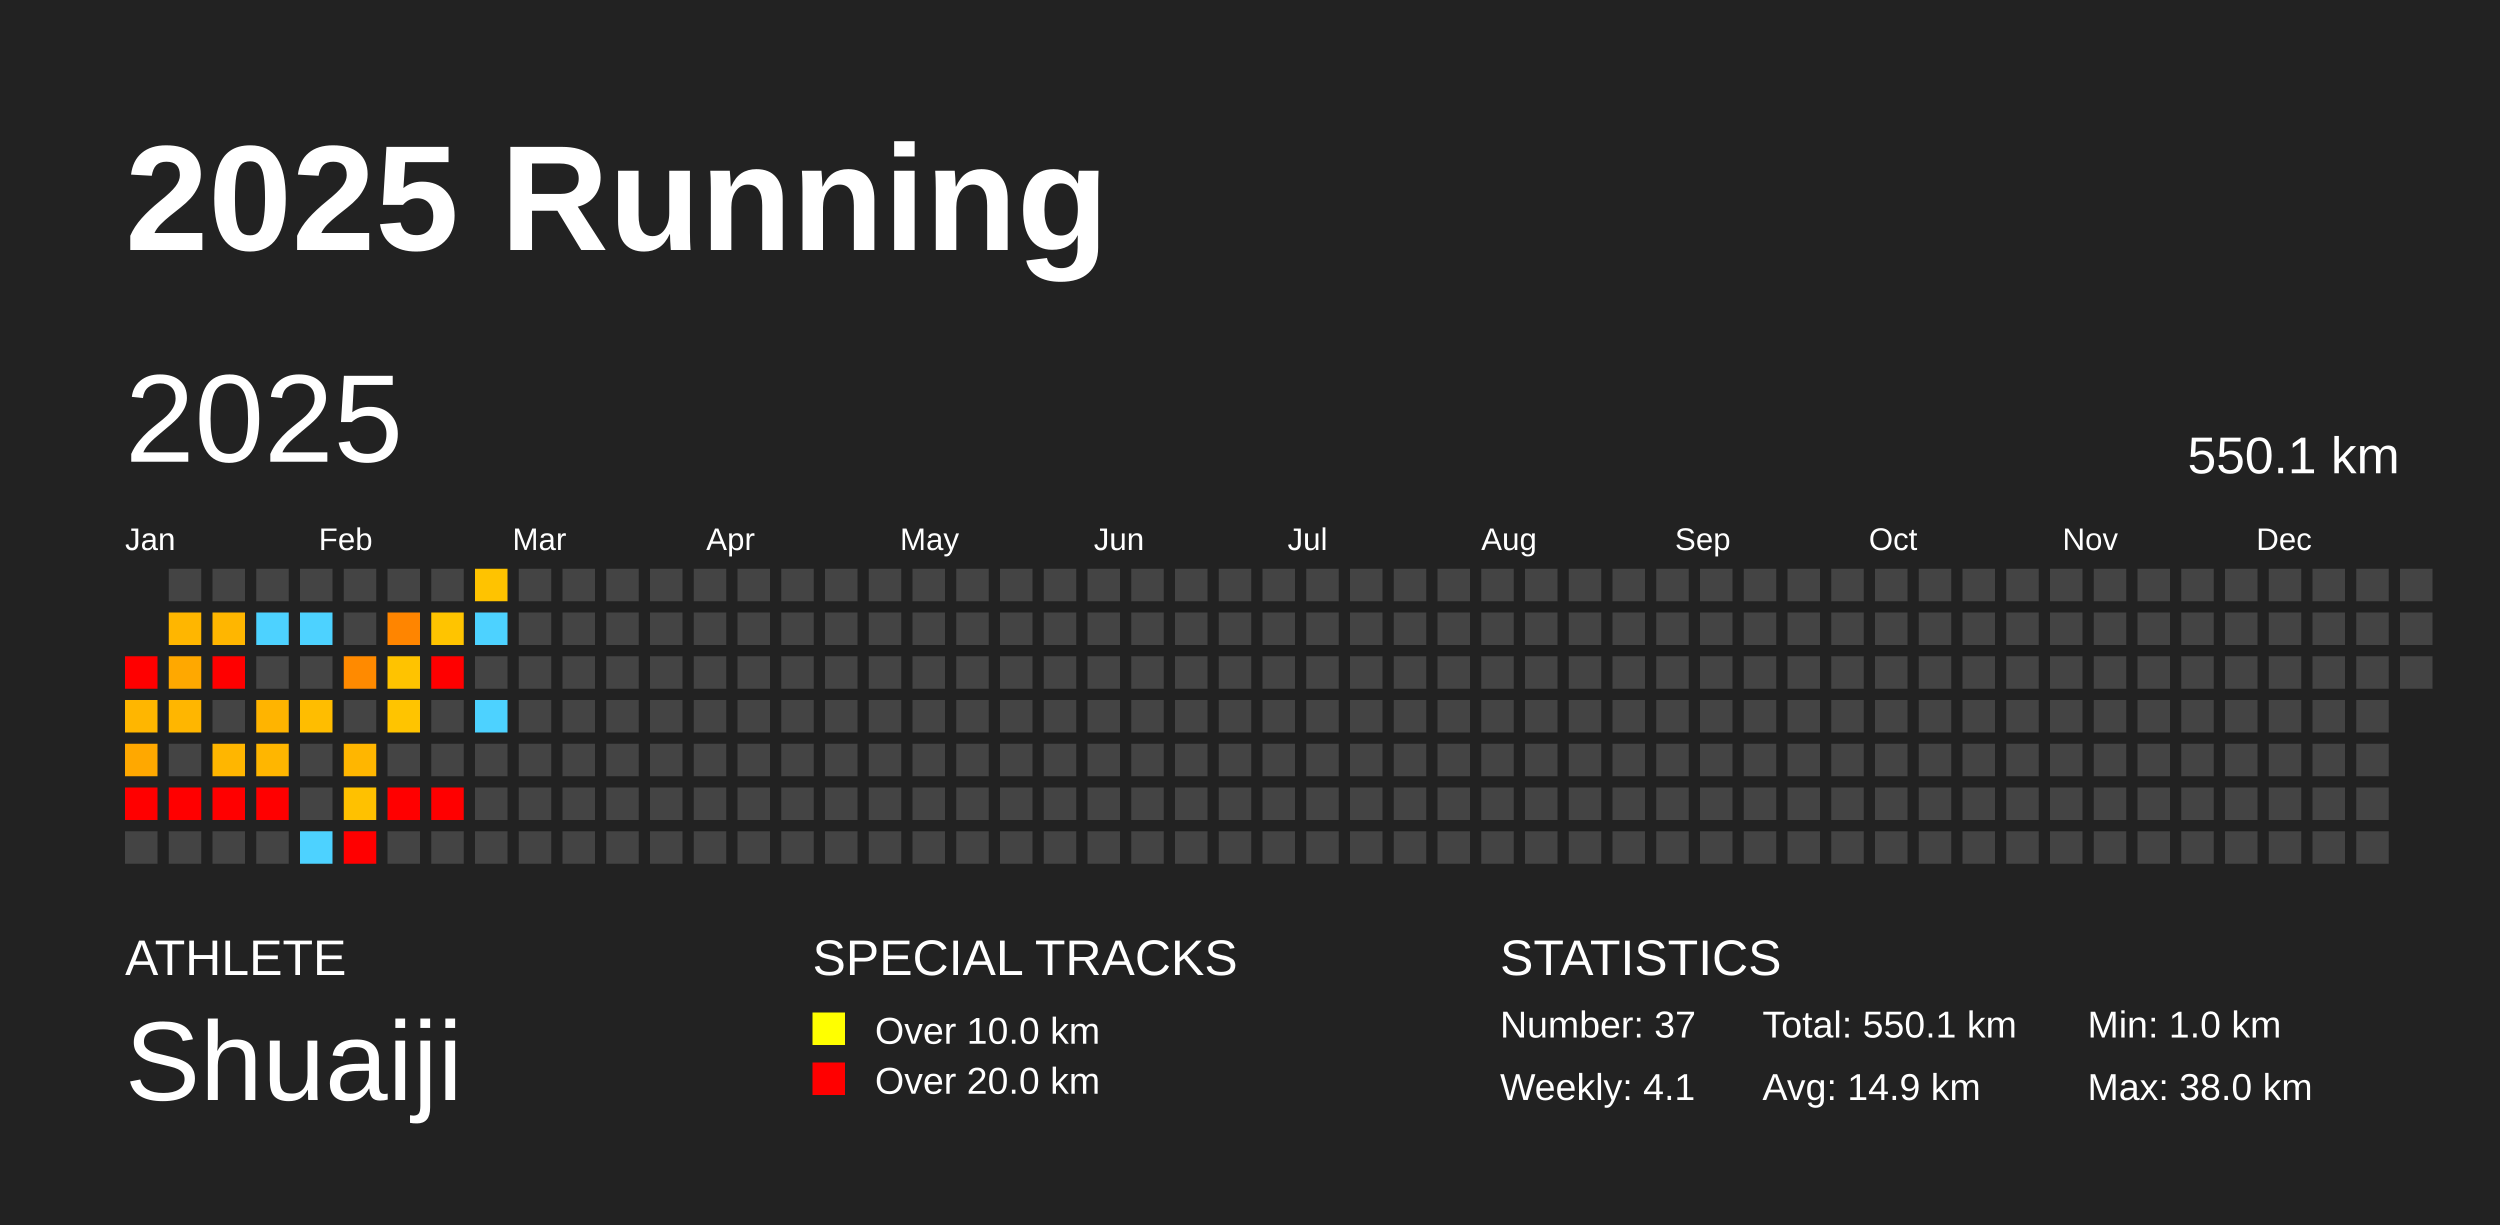
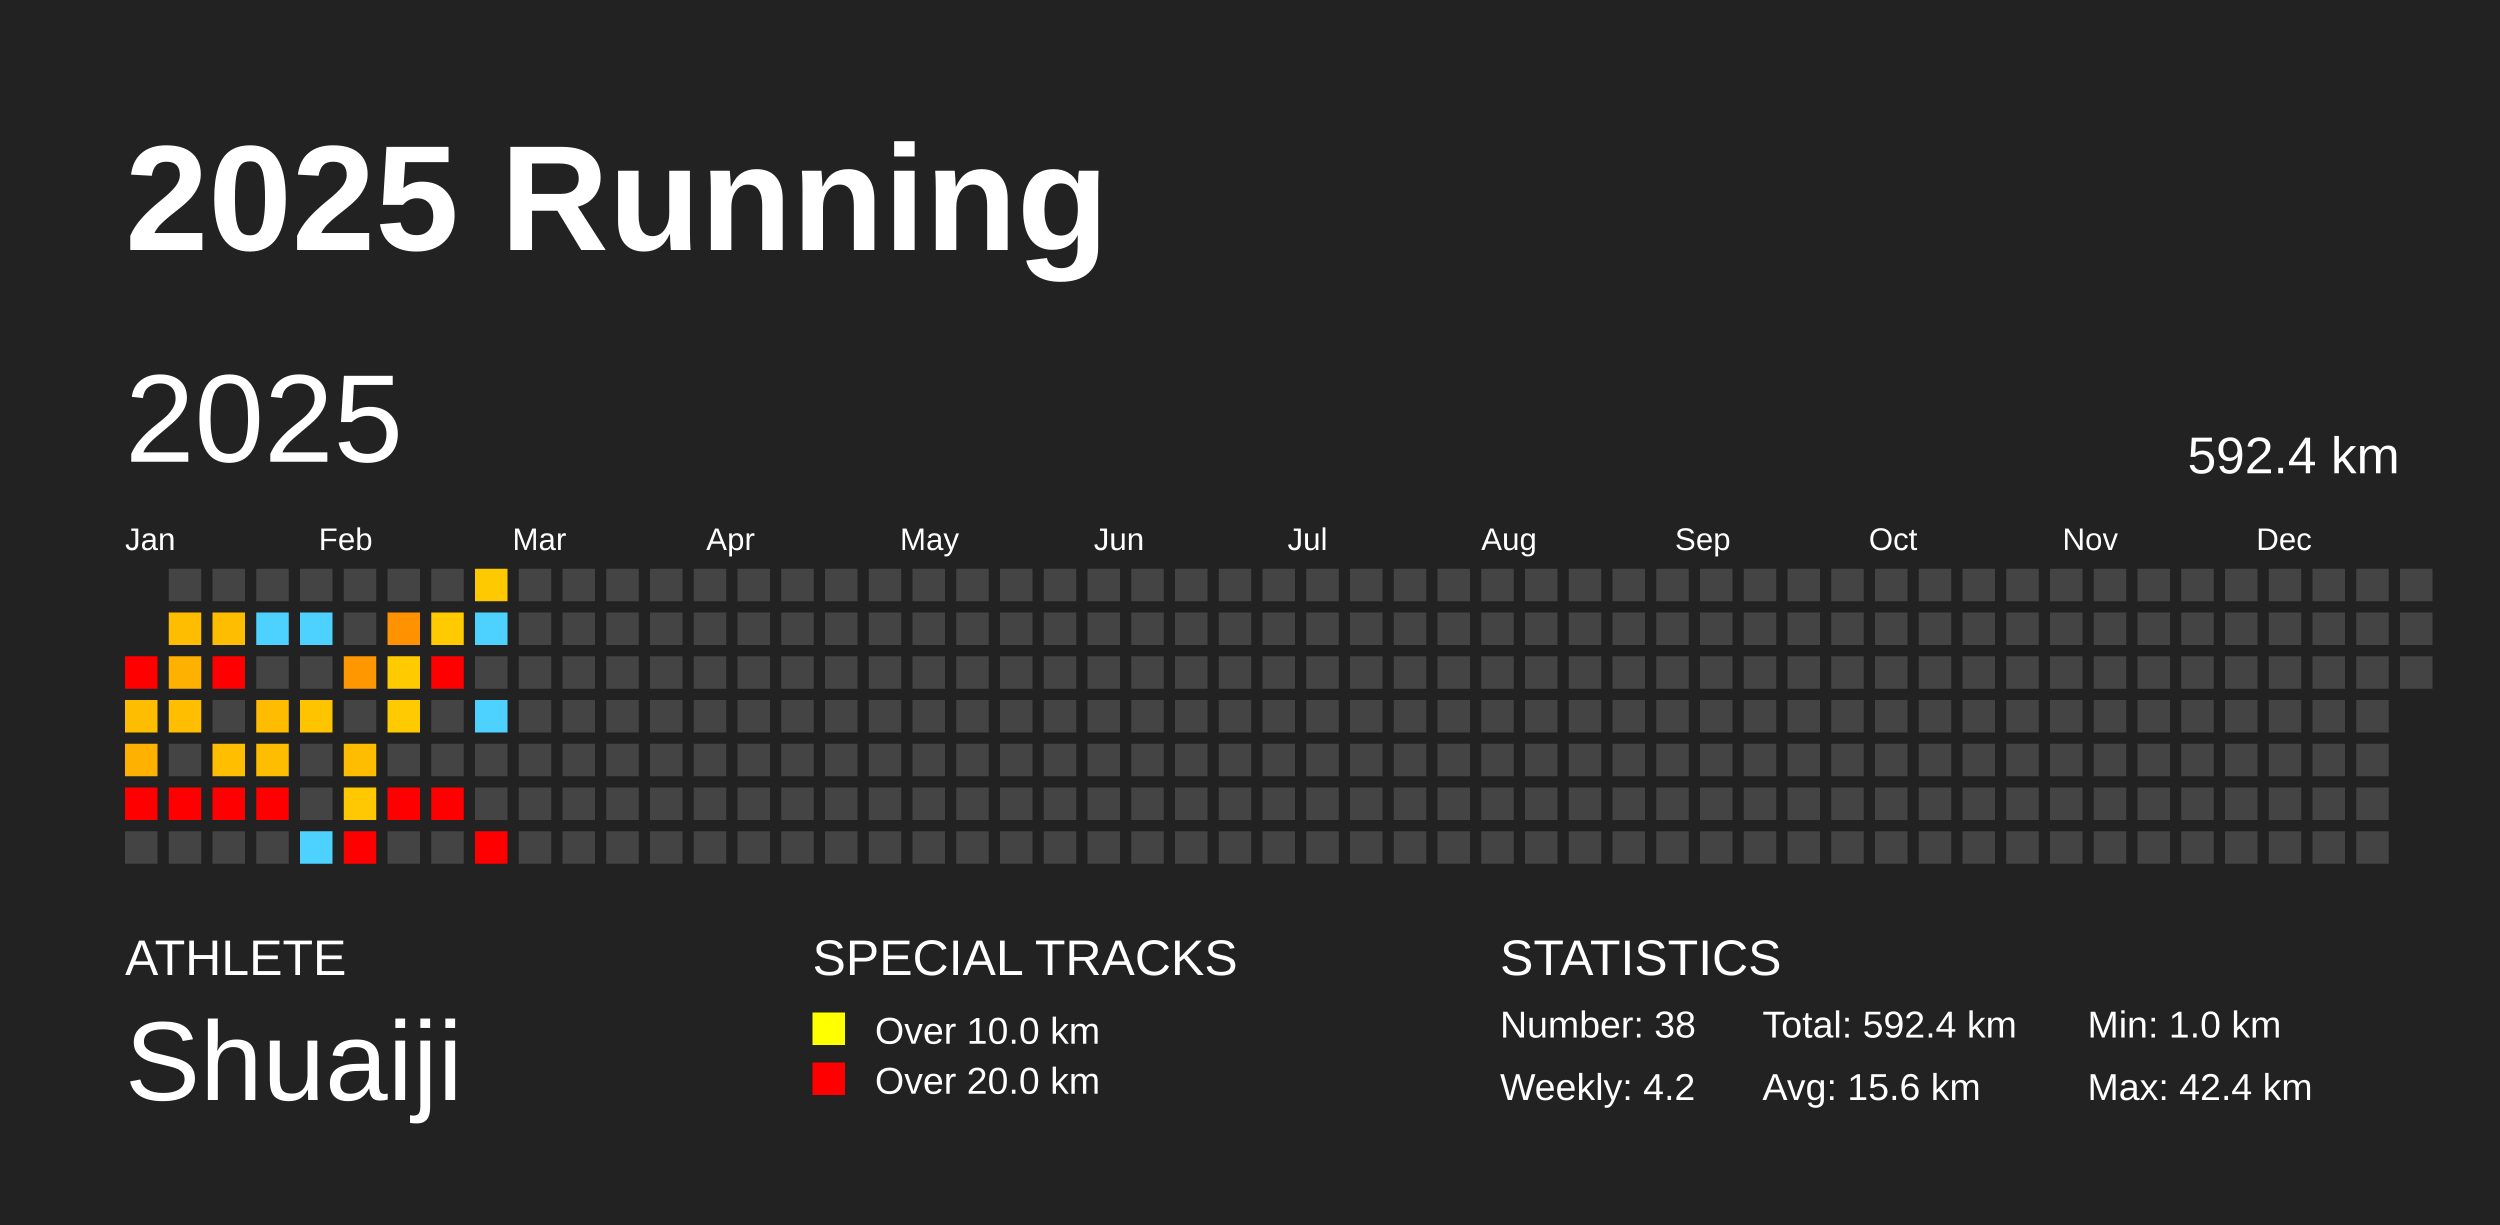
<svg xmlns="http://www.w3.org/2000/svg" baseProfile="full" height="98mm" version="1.1" viewBox="0,0,200,98" width="200mm">
  <defs />
  <rect fill="#222222" height="98" width="200" x="0" y="0" />
  <text fill="#FFFFFF" style="font-size:12px; font-family:Arial; font-weight:bold;" x="10" y="20">2025 Running</text>
  <text fill="#FFFFFF" style="font-size:4px; font-family:Arial" x="10" y="78">ATHLETE</text>
  <text fill="#FFFFFF" style="font-size:9px; font-family:Arial" x="10" y="88">Shuaiji</text>
  <text fill="#FFFFFF" style="font-size:4px; font-family:Arial" x="65" y="78">SPECIAL TRACKS</text>
  <rect fill="yellow" height="2.6" width="2.6" x="65" y="81" />
  <text fill="#FFFFFF" style="font-size:3px; font-family:Arial" x="70" y="83.5">Over 10.0 km</text>
  <rect fill="red" height="2.6" width="2.6" x="65" y="85" />
  <text fill="#FFFFFF" style="font-size:3px; font-family:Arial" x="70" y="87.5">Over 20.0 km</text>
  <text fill="#FFFFFF" style="font-size:4px; font-family:Arial" x="120" y="78">STATISTICS</text>
-   <text fill="#FFFFFF" style="font-size:3px; font-family:Arial" x="120" y="83">Number: 37</text>
-   <text fill="#FFFFFF" style="font-size:3px; font-family:Arial" x="120" y="88">Weekly: 4.1</text>
-   <text fill="#FFFFFF" style="font-size:3px; font-family:Arial" x="141" y="83">Total: 550.1 km</text>
-   <text fill="#FFFFFF" style="font-size:3px; font-family:Arial" x="141" y="88">Avg: 14.9 km</text>
+   <text fill="#FFFFFF" style="font-size:3px; font-family:Arial" x="120" y="83">Number: 38</text>
+   <text fill="#FFFFFF" style="font-size:3px; font-family:Arial" x="120" y="88">Weekly: 4.2</text>
+   <text fill="#FFFFFF" style="font-size:3px; font-family:Arial" x="141" y="83">Total: 592.4 km</text>
+   <text fill="#FFFFFF" style="font-size:3px; font-family:Arial" x="141" y="88">Avg: 15.6 km</text>
  <text fill="#FFFFFF" style="font-size:3px; font-family:Arial" x="167" y="83">Min: 1.0 km</text>
-   <text fill="#FFFFFF" style="font-size:3px; font-family:Arial" x="167" y="88">Max: 38.0 km</text>
+   <text fill="#FFFFFF" style="font-size:3px; font-family:Arial" x="167" y="88">Max: 42.4 km</text>
  <text dominant-baseline="hanging" fill="#FFFFFF" style="font-size:10.0px; font-family:Arial;" x="10" y="30">2025</text>
-   <text dominant-baseline="hanging" fill="#FFFFFF" style="font-size:4.125px; font-family:Arial;" x="175" y="35">550.1 km</text>
+   <text dominant-baseline="hanging" fill="#FFFFFF" style="font-size:4.125px; font-family:Arial;" x="175" y="35">592.4 km</text>
  <text fill="#FFFFFF" style="font-size:2.5px; font-family:Arial" x="10.0" y="44">Jan</text>
  <text fill="#FFFFFF" style="font-size:2.5px; font-family:Arial" x="25.5" y="44">Feb</text>
  <text fill="#FFFFFF" style="font-size:2.5px; font-family:Arial" x="41.0" y="44">Mar</text>
  <text fill="#FFFFFF" style="font-size:2.5px; font-family:Arial" x="56.5" y="44">Apr</text>
  <text fill="#FFFFFF" style="font-size:2.5px; font-family:Arial" x="72.0" y="44">May</text>
  <text fill="#FFFFFF" style="font-size:2.5px; font-family:Arial" x="87.5" y="44">Jun</text>
  <text fill="#FFFFFF" style="font-size:2.5px; font-family:Arial" x="103.0" y="44">Jul</text>
  <text fill="#FFFFFF" style="font-size:2.5px; font-family:Arial" x="118.5" y="44">Aug</text>
  <text fill="#FFFFFF" style="font-size:2.5px; font-family:Arial" x="134.0" y="44">Sep</text>
  <text fill="#FFFFFF" style="font-size:2.5px; font-family:Arial" x="149.5" y="44">Oct</text>
  <text fill="#FFFFFF" style="font-size:2.5px; font-family:Arial" x="165.0" y="44">Nov</text>
  <text fill="#FFFFFF" style="font-size:2.5px; font-family:Arial" x="180.5" y="44">Dec</text>
  <rect fill="red" height="2.6" width="2.6" x="10.0" y="52.5" />
-   <rect fill="#ffb600" height="2.6" width="2.6" x="10.0" y="56.0" />
-   <rect fill="#ffa800" height="2.6" width="2.6" x="10.0" y="59.5" />
+   <rect fill="#ffbd00" height="2.6" width="2.6" x="10.0" y="56.0" />
+   <rect fill="#ffb100" height="2.6" width="2.6" x="10.0" y="59.5" />
  <rect fill="red" height="2.6" width="2.6" x="10.0" y="63.0" />
  <rect fill="#444444" height="2.6" width="2.6" x="10.0" y="66.5" />
  <rect fill="#444444" height="2.6" width="2.6" x="13.5" y="45.5" />
-   <rect fill="#ffb600" height="2.6" width="2.6" x="13.5" y="49.0" />
-   <rect fill="#ffa800" height="2.6" width="2.6" x="13.5" y="52.5" />
-   <rect fill="#ffb600" height="2.6" width="2.6" x="13.5" y="56.0" />
+   <rect fill="#ffbd00" height="2.6" width="2.6" x="13.5" y="49.0" />
+   <rect fill="#ffb100" height="2.6" width="2.6" x="13.5" y="52.5" />
+   <rect fill="#ffbe00" height="2.6" width="2.6" x="13.5" y="56.0" />
  <rect fill="#444444" height="2.6" width="2.6" x="13.5" y="59.5" />
  <rect fill="red" height="2.6" width="2.6" x="13.5" y="63.0" />
  <rect fill="#444444" height="2.6" width="2.6" x="13.5" y="66.5" />
  <rect fill="#444444" height="2.6" width="2.6" x="17.0" y="45.5" />
-   <rect fill="#ffb600" height="2.6" width="2.6" x="17.0" y="49.0" />
+   <rect fill="#ffbd00" height="2.6" width="2.6" x="17.0" y="49.0" />
  <rect fill="red" height="2.6" width="2.6" x="17.0" y="52.5" />
  <rect fill="#444444" height="2.6" width="2.6" x="17.0" y="56.0" />
-   <rect fill="#ffb600" height="2.6" width="2.6" x="17.0" y="59.5" />
+   <rect fill="#ffbe00" height="2.6" width="2.6" x="17.0" y="59.5" />
  <rect fill="red" height="2.6" width="2.6" x="17.0" y="63.0" />
  <rect fill="#444444" height="2.6" width="2.6" x="17.0" y="66.5" />
  <rect fill="#444444" height="2.6" width="2.6" x="20.5" y="45.5" />
  <rect fill="#4dd2ff" height="2.6" width="2.6" x="20.5" y="49.0" />
  <rect fill="#444444" height="2.6" width="2.6" x="20.5" y="52.5" />
-   <rect fill="#ffb400" height="2.6" width="2.6" x="20.5" y="56.0" />
-   <rect fill="#ffb600" height="2.6" width="2.6" x="20.5" y="59.5" />
+   <rect fill="#ffbc00" height="2.6" width="2.6" x="20.5" y="56.0" />
+   <rect fill="#ffbd00" height="2.6" width="2.6" x="20.5" y="59.5" />
  <rect fill="red" height="2.6" width="2.6" x="20.5" y="63.0" />
  <rect fill="#444444" height="2.6" width="2.6" x="20.5" y="66.5" />
  <rect fill="#444444" height="2.6" width="2.6" x="24.0" y="45.5" />
  <rect fill="#4dd2ff" height="2.6" width="2.6" x="24.0" y="49.0" />
  <rect fill="#444444" height="2.6" width="2.6" x="24.0" y="52.5" />
-   <rect fill="#ffbd00" height="2.6" width="2.6" x="24.0" y="56.0" />
+   <rect fill="#ffc400" height="2.6" width="2.6" x="24.0" y="56.0" />
  <rect fill="#444444" height="2.6" width="2.6" x="24.0" y="59.5" />
  <rect fill="#444444" height="2.6" width="2.6" x="24.0" y="63.0" />
  <rect fill="#4dd2ff" height="2.6" width="2.6" x="24.0" y="66.5" />
  <rect fill="#444444" height="2.6" width="2.6" x="27.5" y="45.5" />
  <rect fill="#444444" height="2.6" width="2.6" x="27.5" y="49.0" />
-   <rect fill="#ff8a00" height="2.6" width="2.6" x="27.5" y="52.5" />
+   <rect fill="#ff9700" height="2.6" width="2.6" x="27.5" y="52.5" />
  <rect fill="#444444" height="2.6" width="2.6" x="27.5" y="56.0" />
-   <rect fill="#ffb600" height="2.6" width="2.6" x="27.5" y="59.5" />
-   <rect fill="#ffc100" height="2.6" width="2.6" x="27.5" y="63.0" />
+   <rect fill="#ffbd00" height="2.6" width="2.6" x="27.5" y="59.5" />
+   <rect fill="#ffc800" height="2.6" width="2.6" x="27.5" y="63.0" />
  <rect fill="red" height="2.6" width="2.6" x="27.5" y="66.5" />
  <rect fill="#444444" height="2.6" width="2.6" x="31.0" y="45.5" />
-   <rect fill="#ff8500" height="2.6" width="2.6" x="31.0" y="49.0" />
-   <rect fill="#ffc300" height="2.6" width="2.6" x="31.0" y="52.5" />
-   <rect fill="#ffc400" height="2.6" width="2.6" x="31.0" y="56.0" />
+   <rect fill="#ff9200" height="2.6" width="2.6" x="31.0" y="49.0" />
+   <rect fill="#ffca00" height="2.6" width="2.6" x="31.0" y="52.5" />
+   <rect fill="#ffca00" height="2.6" width="2.6" x="31.0" y="56.0" />
  <rect fill="#444444" height="2.6" width="2.6" x="31.0" y="59.5" />
  <rect fill="red" height="2.6" width="2.6" x="31.0" y="63.0" />
  <rect fill="#444444" height="2.6" width="2.6" x="31.0" y="66.5" />
  <rect fill="#444444" height="2.6" width="2.6" x="34.5" y="45.5" />
-   <rect fill="#ffc400" height="2.6" width="2.6" x="34.5" y="49.0" />
+   <rect fill="#ffca00" height="2.6" width="2.6" x="34.5" y="49.0" />
  <rect fill="red" height="2.6" width="2.6" x="34.5" y="52.5" />
  <rect fill="#444444" height="2.6" width="2.6" x="34.5" y="56.0" />
  <rect fill="#444444" height="2.6" width="2.6" x="34.5" y="59.5" />
  <rect fill="red" height="2.6" width="2.6" x="34.5" y="63.0" />
  <rect fill="#444444" height="2.6" width="2.6" x="34.5" y="66.5" />
-   <rect fill="#ffc300" height="2.6" width="2.6" x="38.0" y="45.5" />
+   <rect fill="#ffc900" height="2.6" width="2.6" x="38.0" y="45.5" />
  <rect fill="#4dd2ff" height="2.6" width="2.6" x="38.0" y="49.0" />
  <rect fill="#444444" height="2.6" width="2.6" x="38.0" y="52.5" />
  <rect fill="#4dd2ff" height="2.6" width="2.6" x="38.0" y="56.0" />
  <rect fill="#444444" height="2.6" width="2.6" x="38.0" y="59.5" />
  <rect fill="#444444" height="2.6" width="2.6" x="38.0" y="63.0" />
-   <rect fill="#444444" height="2.6" width="2.6" x="38.0" y="66.5" />
+   <rect fill="red" height="2.6" width="2.6" x="38.0" y="66.5" />
  <rect fill="#444444" height="2.6" width="2.6" x="41.5" y="45.5" />
  <rect fill="#444444" height="2.6" width="2.6" x="41.5" y="49.0" />
  <rect fill="#444444" height="2.6" width="2.6" x="41.5" y="52.5" />
  <rect fill="#444444" height="2.6" width="2.6" x="41.5" y="56.0" />
  <rect fill="#444444" height="2.6" width="2.6" x="41.5" y="59.5" />
  <rect fill="#444444" height="2.6" width="2.6" x="41.5" y="63.0" />
  <rect fill="#444444" height="2.6" width="2.6" x="41.5" y="66.5" />
  <rect fill="#444444" height="2.6" width="2.6" x="45.0" y="45.5" />
  <rect fill="#444444" height="2.6" width="2.6" x="45.0" y="49.0" />
  <rect fill="#444444" height="2.6" width="2.6" x="45.0" y="52.5" />
  <rect fill="#444444" height="2.6" width="2.6" x="45.0" y="56.0" />
  <rect fill="#444444" height="2.6" width="2.6" x="45.0" y="59.5" />
  <rect fill="#444444" height="2.6" width="2.6" x="45.0" y="63.0" />
  <rect fill="#444444" height="2.6" width="2.6" x="45.0" y="66.5" />
  <rect fill="#444444" height="2.6" width="2.6" x="48.5" y="45.5" />
  <rect fill="#444444" height="2.6" width="2.6" x="48.5" y="49.0" />
  <rect fill="#444444" height="2.6" width="2.6" x="48.5" y="52.5" />
  <rect fill="#444444" height="2.6" width="2.6" x="48.5" y="56.0" />
  <rect fill="#444444" height="2.6" width="2.6" x="48.5" y="59.5" />
  <rect fill="#444444" height="2.6" width="2.6" x="48.5" y="63.0" />
  <rect fill="#444444" height="2.6" width="2.6" x="48.5" y="66.5" />
  <rect fill="#444444" height="2.6" width="2.6" x="52.0" y="45.5" />
  <rect fill="#444444" height="2.6" width="2.6" x="52.0" y="49.0" />
  <rect fill="#444444" height="2.6" width="2.6" x="52.0" y="52.5" />
  <rect fill="#444444" height="2.6" width="2.6" x="52.0" y="56.0" />
  <rect fill="#444444" height="2.6" width="2.6" x="52.0" y="59.5" />
  <rect fill="#444444" height="2.6" width="2.6" x="52.0" y="63.0" />
  <rect fill="#444444" height="2.6" width="2.6" x="52.0" y="66.5" />
  <rect fill="#444444" height="2.6" width="2.6" x="55.5" y="45.5" />
  <rect fill="#444444" height="2.6" width="2.6" x="55.5" y="49.0" />
  <rect fill="#444444" height="2.6" width="2.6" x="55.5" y="52.5" />
  <rect fill="#444444" height="2.6" width="2.6" x="55.5" y="56.0" />
  <rect fill="#444444" height="2.6" width="2.6" x="55.5" y="59.5" />
  <rect fill="#444444" height="2.6" width="2.6" x="55.5" y="63.0" />
  <rect fill="#444444" height="2.6" width="2.6" x="55.5" y="66.5" />
  <rect fill="#444444" height="2.6" width="2.6" x="59.0" y="45.5" />
  <rect fill="#444444" height="2.6" width="2.6" x="59.0" y="49.0" />
  <rect fill="#444444" height="2.6" width="2.6" x="59.0" y="52.5" />
  <rect fill="#444444" height="2.6" width="2.6" x="59.0" y="56.0" />
  <rect fill="#444444" height="2.6" width="2.6" x="59.0" y="59.5" />
  <rect fill="#444444" height="2.6" width="2.6" x="59.0" y="63.0" />
  <rect fill="#444444" height="2.6" width="2.6" x="59.0" y="66.5" />
  <rect fill="#444444" height="2.6" width="2.6" x="62.5" y="45.5" />
  <rect fill="#444444" height="2.6" width="2.6" x="62.5" y="49.0" />
  <rect fill="#444444" height="2.6" width="2.6" x="62.5" y="52.5" />
  <rect fill="#444444" height="2.6" width="2.6" x="62.5" y="56.0" />
  <rect fill="#444444" height="2.6" width="2.6" x="62.5" y="59.5" />
  <rect fill="#444444" height="2.6" width="2.6" x="62.5" y="63.0" />
  <rect fill="#444444" height="2.6" width="2.6" x="62.5" y="66.5" />
  <rect fill="#444444" height="2.6" width="2.6" x="66.0" y="45.5" />
  <rect fill="#444444" height="2.6" width="2.6" x="66.0" y="49.0" />
  <rect fill="#444444" height="2.6" width="2.6" x="66.0" y="52.5" />
  <rect fill="#444444" height="2.6" width="2.6" x="66.0" y="56.0" />
  <rect fill="#444444" height="2.6" width="2.6" x="66.0" y="59.5" />
  <rect fill="#444444" height="2.6" width="2.6" x="66.0" y="63.0" />
  <rect fill="#444444" height="2.6" width="2.6" x="66.0" y="66.5" />
  <rect fill="#444444" height="2.6" width="2.6" x="69.5" y="45.5" />
  <rect fill="#444444" height="2.6" width="2.6" x="69.5" y="49.0" />
  <rect fill="#444444" height="2.6" width="2.6" x="69.5" y="52.5" />
  <rect fill="#444444" height="2.6" width="2.6" x="69.5" y="56.0" />
  <rect fill="#444444" height="2.6" width="2.6" x="69.5" y="59.5" />
  <rect fill="#444444" height="2.6" width="2.6" x="69.5" y="63.0" />
  <rect fill="#444444" height="2.6" width="2.6" x="69.5" y="66.5" />
  <rect fill="#444444" height="2.6" width="2.6" x="73.0" y="45.5" />
  <rect fill="#444444" height="2.6" width="2.6" x="73.0" y="49.0" />
  <rect fill="#444444" height="2.6" width="2.6" x="73.0" y="52.5" />
  <rect fill="#444444" height="2.6" width="2.6" x="73.0" y="56.0" />
  <rect fill="#444444" height="2.6" width="2.6" x="73.0" y="59.5" />
  <rect fill="#444444" height="2.6" width="2.6" x="73.0" y="63.0" />
  <rect fill="#444444" height="2.6" width="2.6" x="73.0" y="66.5" />
  <rect fill="#444444" height="2.6" width="2.6" x="76.5" y="45.5" />
  <rect fill="#444444" height="2.6" width="2.6" x="76.5" y="49.0" />
  <rect fill="#444444" height="2.6" width="2.6" x="76.5" y="52.5" />
  <rect fill="#444444" height="2.6" width="2.6" x="76.5" y="56.0" />
  <rect fill="#444444" height="2.6" width="2.6" x="76.5" y="59.5" />
  <rect fill="#444444" height="2.6" width="2.6" x="76.5" y="63.0" />
  <rect fill="#444444" height="2.6" width="2.6" x="76.5" y="66.5" />
  <rect fill="#444444" height="2.6" width="2.6" x="80.0" y="45.5" />
  <rect fill="#444444" height="2.6" width="2.6" x="80.0" y="49.0" />
  <rect fill="#444444" height="2.6" width="2.6" x="80.0" y="52.5" />
  <rect fill="#444444" height="2.6" width="2.6" x="80.0" y="56.0" />
  <rect fill="#444444" height="2.6" width="2.6" x="80.0" y="59.5" />
  <rect fill="#444444" height="2.6" width="2.6" x="80.0" y="63.0" />
  <rect fill="#444444" height="2.6" width="2.6" x="80.0" y="66.5" />
  <rect fill="#444444" height="2.6" width="2.6" x="83.5" y="45.5" />
  <rect fill="#444444" height="2.6" width="2.6" x="83.5" y="49.0" />
  <rect fill="#444444" height="2.6" width="2.6" x="83.5" y="52.5" />
  <rect fill="#444444" height="2.6" width="2.6" x="83.5" y="56.0" />
  <rect fill="#444444" height="2.6" width="2.6" x="83.5" y="59.5" />
  <rect fill="#444444" height="2.6" width="2.6" x="83.5" y="63.0" />
  <rect fill="#444444" height="2.6" width="2.6" x="83.5" y="66.5" />
  <rect fill="#444444" height="2.6" width="2.6" x="87.0" y="45.5" />
  <rect fill="#444444" height="2.6" width="2.6" x="87.0" y="49.0" />
  <rect fill="#444444" height="2.6" width="2.6" x="87.0" y="52.5" />
  <rect fill="#444444" height="2.6" width="2.6" x="87.0" y="56.0" />
  <rect fill="#444444" height="2.6" width="2.6" x="87.0" y="59.5" />
  <rect fill="#444444" height="2.6" width="2.6" x="87.0" y="63.0" />
  <rect fill="#444444" height="2.6" width="2.6" x="87.0" y="66.5" />
  <rect fill="#444444" height="2.6" width="2.6" x="90.5" y="45.5" />
  <rect fill="#444444" height="2.6" width="2.6" x="90.5" y="49.0" />
  <rect fill="#444444" height="2.6" width="2.6" x="90.5" y="52.5" />
  <rect fill="#444444" height="2.6" width="2.6" x="90.5" y="56.0" />
  <rect fill="#444444" height="2.6" width="2.6" x="90.5" y="59.5" />
  <rect fill="#444444" height="2.6" width="2.6" x="90.5" y="63.0" />
  <rect fill="#444444" height="2.6" width="2.6" x="90.5" y="66.5" />
  <rect fill="#444444" height="2.6" width="2.6" x="94.0" y="45.5" />
  <rect fill="#444444" height="2.6" width="2.6" x="94.0" y="49.0" />
  <rect fill="#444444" height="2.6" width="2.6" x="94.0" y="52.5" />
  <rect fill="#444444" height="2.6" width="2.6" x="94.0" y="56.0" />
  <rect fill="#444444" height="2.6" width="2.6" x="94.0" y="59.5" />
  <rect fill="#444444" height="2.6" width="2.6" x="94.0" y="63.0" />
  <rect fill="#444444" height="2.6" width="2.6" x="94.0" y="66.5" />
  <rect fill="#444444" height="2.6" width="2.6" x="97.5" y="45.5" />
  <rect fill="#444444" height="2.6" width="2.6" x="97.5" y="49.0" />
  <rect fill="#444444" height="2.6" width="2.6" x="97.5" y="52.5" />
  <rect fill="#444444" height="2.6" width="2.6" x="97.5" y="56.0" />
  <rect fill="#444444" height="2.6" width="2.6" x="97.5" y="59.5" />
  <rect fill="#444444" height="2.6" width="2.6" x="97.5" y="63.0" />
  <rect fill="#444444" height="2.6" width="2.6" x="97.5" y="66.5" />
  <rect fill="#444444" height="2.6" width="2.6" x="101.0" y="45.5" />
  <rect fill="#444444" height="2.6" width="2.6" x="101.0" y="49.0" />
  <rect fill="#444444" height="2.6" width="2.6" x="101.0" y="52.5" />
  <rect fill="#444444" height="2.6" width="2.6" x="101.0" y="56.0" />
  <rect fill="#444444" height="2.6" width="2.6" x="101.0" y="59.5" />
  <rect fill="#444444" height="2.6" width="2.6" x="101.0" y="63.0" />
  <rect fill="#444444" height="2.6" width="2.6" x="101.0" y="66.5" />
  <rect fill="#444444" height="2.6" width="2.6" x="104.5" y="45.5" />
  <rect fill="#444444" height="2.6" width="2.6" x="104.5" y="49.0" />
  <rect fill="#444444" height="2.6" width="2.6" x="104.5" y="52.5" />
  <rect fill="#444444" height="2.6" width="2.6" x="104.5" y="56.0" />
  <rect fill="#444444" height="2.6" width="2.6" x="104.5" y="59.5" />
  <rect fill="#444444" height="2.6" width="2.6" x="104.5" y="63.0" />
  <rect fill="#444444" height="2.6" width="2.6" x="104.5" y="66.5" />
  <rect fill="#444444" height="2.6" width="2.6" x="108.0" y="45.5" />
  <rect fill="#444444" height="2.6" width="2.6" x="108.0" y="49.0" />
  <rect fill="#444444" height="2.6" width="2.6" x="108.0" y="52.5" />
  <rect fill="#444444" height="2.6" width="2.6" x="108.0" y="56.0" />
  <rect fill="#444444" height="2.6" width="2.6" x="108.0" y="59.5" />
  <rect fill="#444444" height="2.6" width="2.6" x="108.0" y="63.0" />
  <rect fill="#444444" height="2.6" width="2.6" x="108.0" y="66.5" />
  <rect fill="#444444" height="2.6" width="2.6" x="111.5" y="45.5" />
  <rect fill="#444444" height="2.6" width="2.6" x="111.5" y="49.0" />
  <rect fill="#444444" height="2.6" width="2.6" x="111.5" y="52.5" />
  <rect fill="#444444" height="2.6" width="2.6" x="111.5" y="56.0" />
  <rect fill="#444444" height="2.6" width="2.6" x="111.5" y="59.5" />
  <rect fill="#444444" height="2.6" width="2.6" x="111.5" y="63.0" />
  <rect fill="#444444" height="2.6" width="2.6" x="111.5" y="66.5" />
  <rect fill="#444444" height="2.6" width="2.6" x="115.0" y="45.5" />
  <rect fill="#444444" height="2.6" width="2.6" x="115.0" y="49.0" />
  <rect fill="#444444" height="2.6" width="2.6" x="115.0" y="52.5" />
  <rect fill="#444444" height="2.6" width="2.6" x="115.0" y="56.0" />
  <rect fill="#444444" height="2.6" width="2.6" x="115.0" y="59.5" />
  <rect fill="#444444" height="2.6" width="2.6" x="115.0" y="63.0" />
  <rect fill="#444444" height="2.6" width="2.6" x="115.0" y="66.5" />
  <rect fill="#444444" height="2.6" width="2.6" x="118.5" y="45.5" />
  <rect fill="#444444" height="2.6" width="2.6" x="118.5" y="49.0" />
  <rect fill="#444444" height="2.6" width="2.6" x="118.5" y="52.5" />
  <rect fill="#444444" height="2.6" width="2.6" x="118.5" y="56.0" />
  <rect fill="#444444" height="2.6" width="2.6" x="118.5" y="59.5" />
  <rect fill="#444444" height="2.6" width="2.6" x="118.5" y="63.0" />
  <rect fill="#444444" height="2.6" width="2.6" x="118.5" y="66.5" />
  <rect fill="#444444" height="2.6" width="2.6" x="122.0" y="45.5" />
  <rect fill="#444444" height="2.6" width="2.6" x="122.0" y="49.0" />
  <rect fill="#444444" height="2.6" width="2.6" x="122.0" y="52.5" />
  <rect fill="#444444" height="2.6" width="2.6" x="122.0" y="56.0" />
  <rect fill="#444444" height="2.6" width="2.6" x="122.0" y="59.5" />
  <rect fill="#444444" height="2.6" width="2.6" x="122.0" y="63.0" />
  <rect fill="#444444" height="2.6" width="2.6" x="122.0" y="66.5" />
  <rect fill="#444444" height="2.6" width="2.6" x="125.5" y="45.5" />
  <rect fill="#444444" height="2.6" width="2.6" x="125.5" y="49.0" />
  <rect fill="#444444" height="2.6" width="2.6" x="125.5" y="52.5" />
  <rect fill="#444444" height="2.6" width="2.6" x="125.5" y="56.0" />
  <rect fill="#444444" height="2.6" width="2.6" x="125.5" y="59.5" />
  <rect fill="#444444" height="2.6" width="2.6" x="125.5" y="63.0" />
  <rect fill="#444444" height="2.6" width="2.6" x="125.5" y="66.5" />
  <rect fill="#444444" height="2.6" width="2.6" x="129.0" y="45.5" />
  <rect fill="#444444" height="2.6" width="2.6" x="129.0" y="49.0" />
  <rect fill="#444444" height="2.6" width="2.6" x="129.0" y="52.5" />
  <rect fill="#444444" height="2.6" width="2.6" x="129.0" y="56.0" />
  <rect fill="#444444" height="2.6" width="2.6" x="129.0" y="59.5" />
  <rect fill="#444444" height="2.6" width="2.6" x="129.0" y="63.0" />
  <rect fill="#444444" height="2.6" width="2.6" x="129.0" y="66.5" />
  <rect fill="#444444" height="2.6" width="2.6" x="132.5" y="45.5" />
  <rect fill="#444444" height="2.6" width="2.6" x="132.5" y="49.0" />
  <rect fill="#444444" height="2.6" width="2.6" x="132.5" y="52.5" />
  <rect fill="#444444" height="2.6" width="2.6" x="132.5" y="56.0" />
  <rect fill="#444444" height="2.6" width="2.6" x="132.5" y="59.5" />
  <rect fill="#444444" height="2.6" width="2.6" x="132.5" y="63.0" />
  <rect fill="#444444" height="2.6" width="2.6" x="132.5" y="66.5" />
  <rect fill="#444444" height="2.6" width="2.6" x="136.0" y="45.5" />
  <rect fill="#444444" height="2.6" width="2.6" x="136.0" y="49.0" />
  <rect fill="#444444" height="2.6" width="2.6" x="136.0" y="52.5" />
  <rect fill="#444444" height="2.6" width="2.6" x="136.0" y="56.0" />
  <rect fill="#444444" height="2.6" width="2.6" x="136.0" y="59.5" />
  <rect fill="#444444" height="2.6" width="2.6" x="136.0" y="63.0" />
  <rect fill="#444444" height="2.6" width="2.6" x="136.0" y="66.5" />
  <rect fill="#444444" height="2.6" width="2.6" x="139.5" y="45.5" />
  <rect fill="#444444" height="2.6" width="2.6" x="139.5" y="49.0" />
  <rect fill="#444444" height="2.6" width="2.6" x="139.5" y="52.5" />
  <rect fill="#444444" height="2.6" width="2.6" x="139.5" y="56.0" />
  <rect fill="#444444" height="2.6" width="2.6" x="139.5" y="59.5" />
  <rect fill="#444444" height="2.6" width="2.6" x="139.5" y="63.0" />
  <rect fill="#444444" height="2.6" width="2.6" x="139.5" y="66.5" />
  <rect fill="#444444" height="2.6" width="2.6" x="143.0" y="45.5" />
  <rect fill="#444444" height="2.6" width="2.6" x="143.0" y="49.0" />
  <rect fill="#444444" height="2.6" width="2.6" x="143.0" y="52.5" />
  <rect fill="#444444" height="2.6" width="2.6" x="143.0" y="56.0" />
  <rect fill="#444444" height="2.6" width="2.6" x="143.0" y="59.5" />
  <rect fill="#444444" height="2.6" width="2.6" x="143.0" y="63.0" />
  <rect fill="#444444" height="2.6" width="2.6" x="143.0" y="66.5" />
  <rect fill="#444444" height="2.6" width="2.6" x="146.5" y="45.5" />
  <rect fill="#444444" height="2.6" width="2.6" x="146.5" y="49.0" />
  <rect fill="#444444" height="2.6" width="2.6" x="146.5" y="52.5" />
  <rect fill="#444444" height="2.6" width="2.6" x="146.5" y="56.0" />
  <rect fill="#444444" height="2.6" width="2.6" x="146.5" y="59.5" />
  <rect fill="#444444" height="2.6" width="2.6" x="146.5" y="63.0" />
  <rect fill="#444444" height="2.6" width="2.6" x="146.5" y="66.5" />
  <rect fill="#444444" height="2.6" width="2.6" x="150.0" y="45.5" />
  <rect fill="#444444" height="2.6" width="2.6" x="150.0" y="49.0" />
  <rect fill="#444444" height="2.6" width="2.6" x="150.0" y="52.5" />
  <rect fill="#444444" height="2.6" width="2.6" x="150.0" y="56.0" />
  <rect fill="#444444" height="2.6" width="2.6" x="150.0" y="59.5" />
  <rect fill="#444444" height="2.6" width="2.6" x="150.0" y="63.0" />
  <rect fill="#444444" height="2.6" width="2.6" x="150.0" y="66.5" />
  <rect fill="#444444" height="2.6" width="2.6" x="153.5" y="45.5" />
  <rect fill="#444444" height="2.6" width="2.6" x="153.5" y="49.0" />
  <rect fill="#444444" height="2.6" width="2.6" x="153.5" y="52.5" />
  <rect fill="#444444" height="2.6" width="2.6" x="153.5" y="56.0" />
  <rect fill="#444444" height="2.6" width="2.6" x="153.5" y="59.5" />
  <rect fill="#444444" height="2.6" width="2.6" x="153.5" y="63.0" />
  <rect fill="#444444" height="2.6" width="2.6" x="153.5" y="66.5" />
  <rect fill="#444444" height="2.6" width="2.6" x="157.0" y="45.5" />
  <rect fill="#444444" height="2.6" width="2.6" x="157.0" y="49.0" />
  <rect fill="#444444" height="2.6" width="2.6" x="157.0" y="52.5" />
  <rect fill="#444444" height="2.6" width="2.6" x="157.0" y="56.0" />
  <rect fill="#444444" height="2.6" width="2.6" x="157.0" y="59.5" />
  <rect fill="#444444" height="2.6" width="2.6" x="157.0" y="63.0" />
  <rect fill="#444444" height="2.6" width="2.6" x="157.0" y="66.5" />
  <rect fill="#444444" height="2.6" width="2.6" x="160.5" y="45.5" />
  <rect fill="#444444" height="2.6" width="2.6" x="160.5" y="49.0" />
  <rect fill="#444444" height="2.6" width="2.6" x="160.5" y="52.5" />
  <rect fill="#444444" height="2.6" width="2.6" x="160.5" y="56.0" />
  <rect fill="#444444" height="2.6" width="2.6" x="160.5" y="59.5" />
  <rect fill="#444444" height="2.6" width="2.6" x="160.5" y="63.0" />
  <rect fill="#444444" height="2.6" width="2.6" x="160.5" y="66.5" />
  <rect fill="#444444" height="2.6" width="2.6" x="164.0" y="45.5" />
  <rect fill="#444444" height="2.6" width="2.6" x="164.0" y="49.0" />
  <rect fill="#444444" height="2.6" width="2.6" x="164.0" y="52.5" />
  <rect fill="#444444" height="2.6" width="2.6" x="164.0" y="56.0" />
  <rect fill="#444444" height="2.6" width="2.6" x="164.0" y="59.5" />
  <rect fill="#444444" height="2.6" width="2.6" x="164.0" y="63.0" />
  <rect fill="#444444" height="2.6" width="2.6" x="164.0" y="66.5" />
  <rect fill="#444444" height="2.6" width="2.6" x="167.5" y="45.5" />
  <rect fill="#444444" height="2.6" width="2.6" x="167.5" y="49.0" />
  <rect fill="#444444" height="2.6" width="2.6" x="167.5" y="52.5" />
  <rect fill="#444444" height="2.6" width="2.6" x="167.5" y="56.0" />
  <rect fill="#444444" height="2.6" width="2.6" x="167.5" y="59.5" />
  <rect fill="#444444" height="2.6" width="2.6" x="167.5" y="63.0" />
  <rect fill="#444444" height="2.6" width="2.6" x="167.5" y="66.5" />
  <rect fill="#444444" height="2.6" width="2.6" x="171.0" y="45.5" />
  <rect fill="#444444" height="2.6" width="2.6" x="171.0" y="49.0" />
  <rect fill="#444444" height="2.6" width="2.6" x="171.0" y="52.5" />
  <rect fill="#444444" height="2.6" width="2.6" x="171.0" y="56.0" />
  <rect fill="#444444" height="2.6" width="2.6" x="171.0" y="59.5" />
  <rect fill="#444444" height="2.6" width="2.6" x="171.0" y="63.0" />
  <rect fill="#444444" height="2.6" width="2.6" x="171.0" y="66.5" />
  <rect fill="#444444" height="2.6" width="2.6" x="174.5" y="45.5" />
  <rect fill="#444444" height="2.6" width="2.6" x="174.5" y="49.0" />
  <rect fill="#444444" height="2.6" width="2.6" x="174.5" y="52.5" />
  <rect fill="#444444" height="2.6" width="2.6" x="174.5" y="56.0" />
  <rect fill="#444444" height="2.6" width="2.6" x="174.5" y="59.5" />
  <rect fill="#444444" height="2.6" width="2.6" x="174.5" y="63.0" />
  <rect fill="#444444" height="2.6" width="2.6" x="174.5" y="66.5" />
  <rect fill="#444444" height="2.6" width="2.6" x="178.0" y="45.5" />
  <rect fill="#444444" height="2.6" width="2.6" x="178.0" y="49.0" />
  <rect fill="#444444" height="2.6" width="2.6" x="178.0" y="52.5" />
  <rect fill="#444444" height="2.6" width="2.6" x="178.0" y="56.0" />
  <rect fill="#444444" height="2.6" width="2.6" x="178.0" y="59.5" />
  <rect fill="#444444" height="2.6" width="2.6" x="178.0" y="63.0" />
  <rect fill="#444444" height="2.6" width="2.6" x="178.0" y="66.5" />
  <rect fill="#444444" height="2.6" width="2.6" x="181.5" y="45.5" />
  <rect fill="#444444" height="2.6" width="2.6" x="181.5" y="49.0" />
  <rect fill="#444444" height="2.6" width="2.6" x="181.5" y="52.5" />
  <rect fill="#444444" height="2.6" width="2.6" x="181.5" y="56.0" />
  <rect fill="#444444" height="2.6" width="2.6" x="181.5" y="59.5" />
  <rect fill="#444444" height="2.6" width="2.6" x="181.5" y="63.0" />
  <rect fill="#444444" height="2.6" width="2.6" x="181.5" y="66.5" />
  <rect fill="#444444" height="2.6" width="2.6" x="185.0" y="45.5" />
  <rect fill="#444444" height="2.6" width="2.6" x="185.0" y="49.0" />
  <rect fill="#444444" height="2.6" width="2.6" x="185.0" y="52.5" />
  <rect fill="#444444" height="2.6" width="2.6" x="185.0" y="56.0" />
  <rect fill="#444444" height="2.6" width="2.6" x="185.0" y="59.5" />
  <rect fill="#444444" height="2.6" width="2.6" x="185.0" y="63.0" />
  <rect fill="#444444" height="2.6" width="2.6" x="185.0" y="66.5" />
  <rect fill="#444444" height="2.6" width="2.6" x="188.5" y="45.5" />
  <rect fill="#444444" height="2.6" width="2.6" x="188.5" y="49.0" />
  <rect fill="#444444" height="2.6" width="2.6" x="188.5" y="52.5" />
  <rect fill="#444444" height="2.6" width="2.6" x="188.5" y="56.0" />
  <rect fill="#444444" height="2.6" width="2.6" x="188.5" y="59.5" />
  <rect fill="#444444" height="2.6" width="2.6" x="188.5" y="63.0" />
  <rect fill="#444444" height="2.6" width="2.6" x="188.5" y="66.5" />
  <rect fill="#444444" height="2.6" width="2.6" x="192.0" y="45.5" />
  <rect fill="#444444" height="2.6" width="2.6" x="192.0" y="49.0" />
  <rect fill="#444444" height="2.6" width="2.6" x="192.0" y="52.5" />
</svg>
